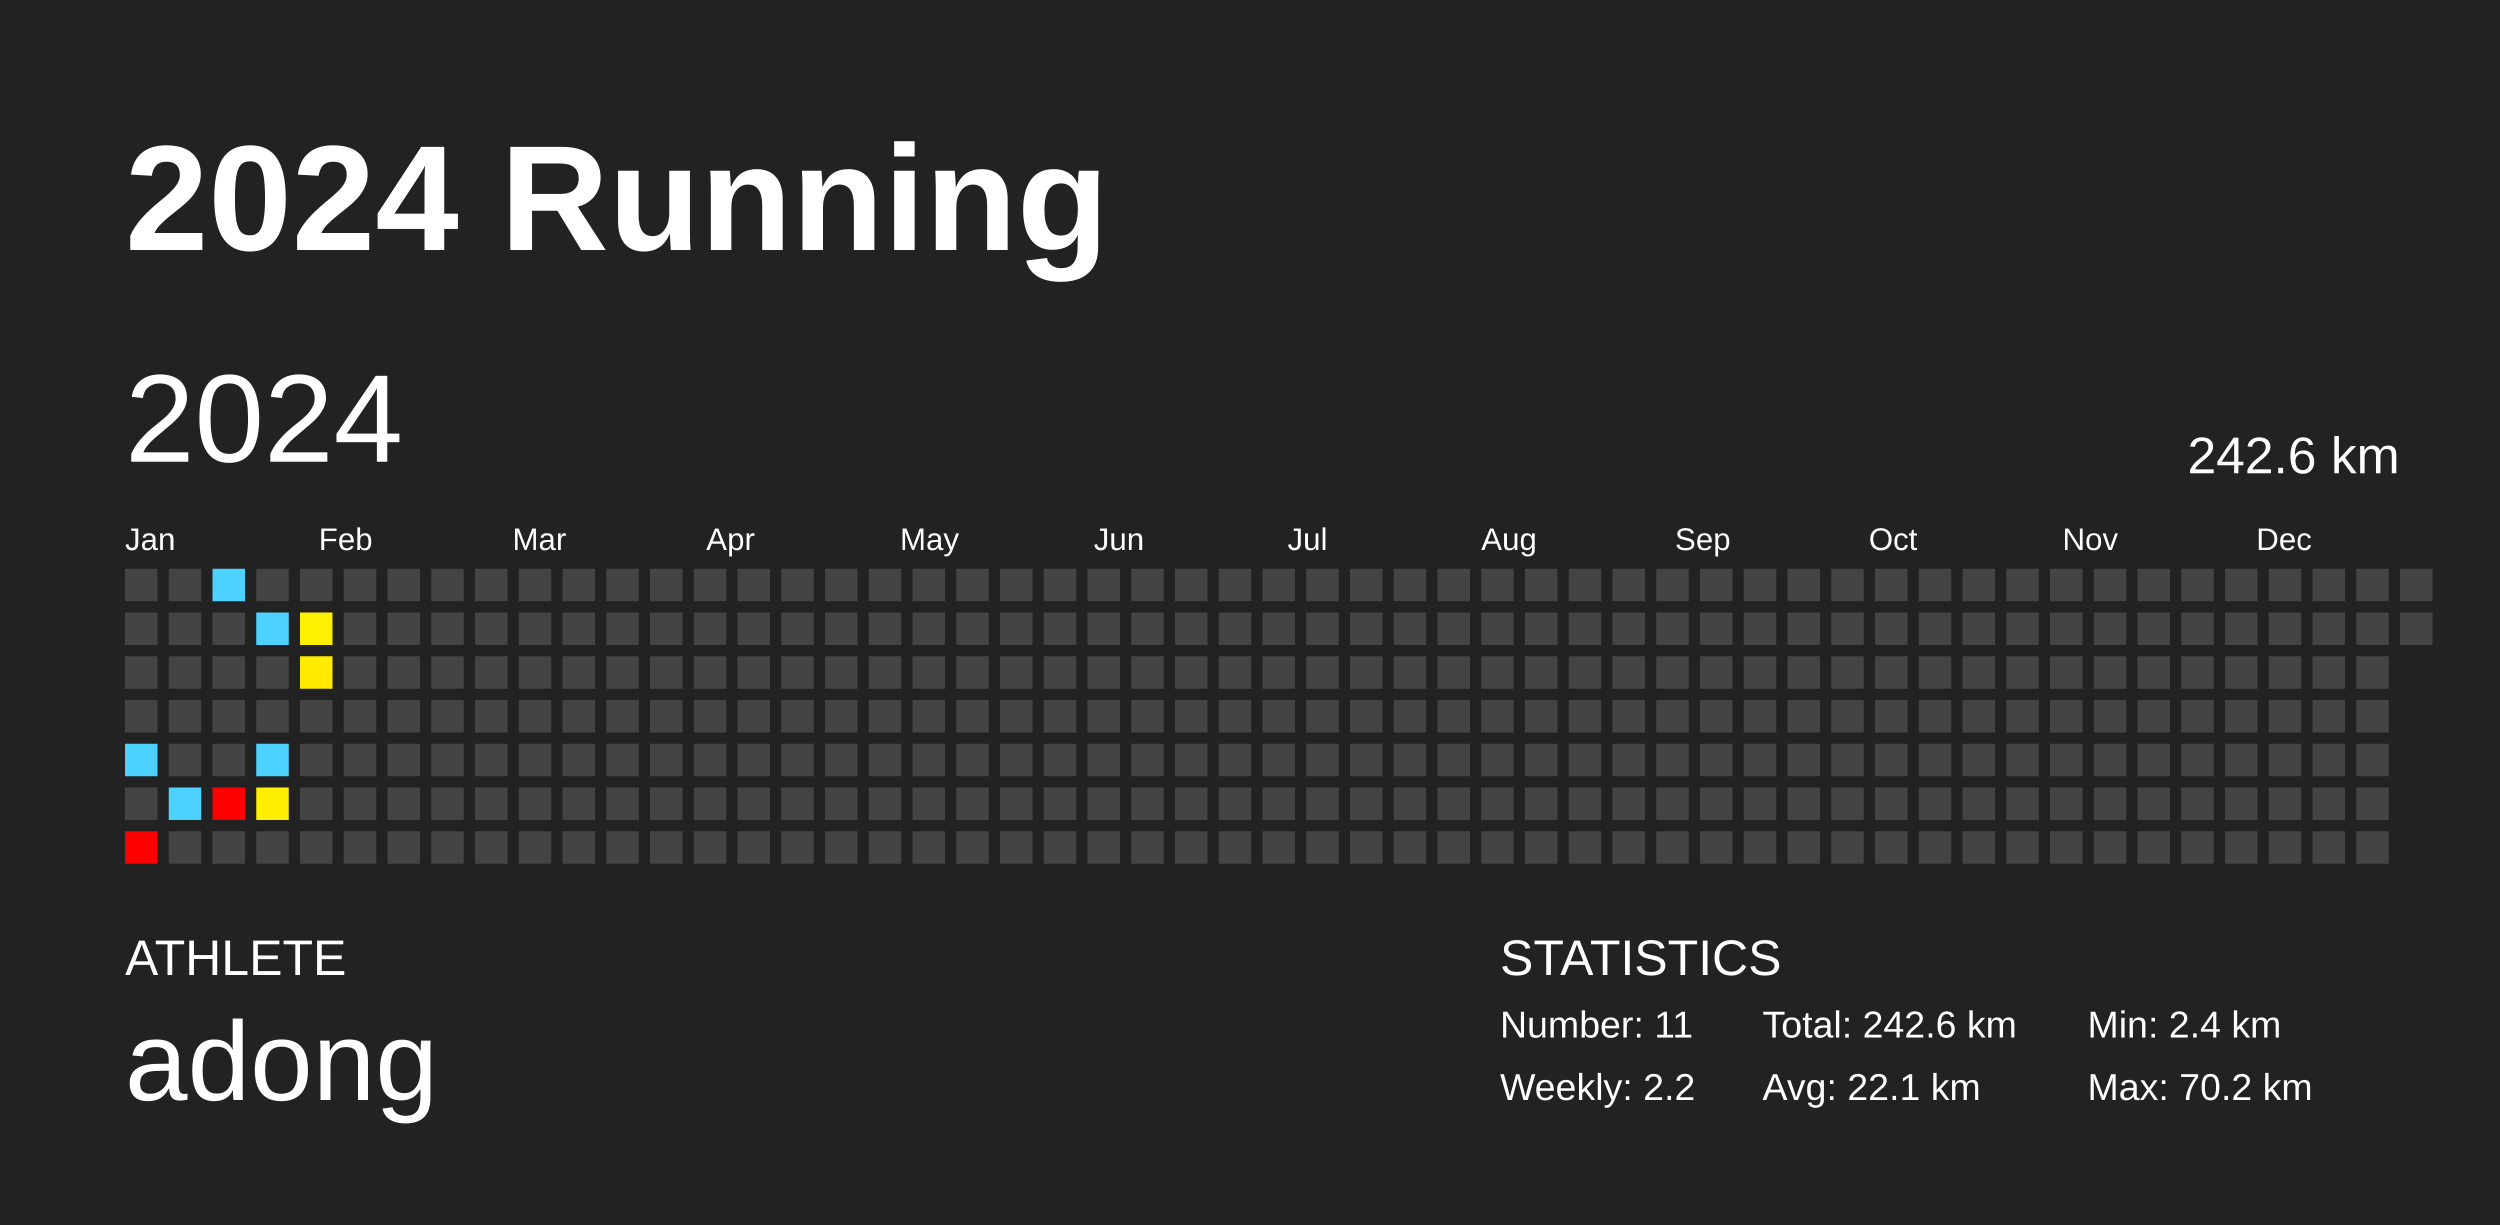
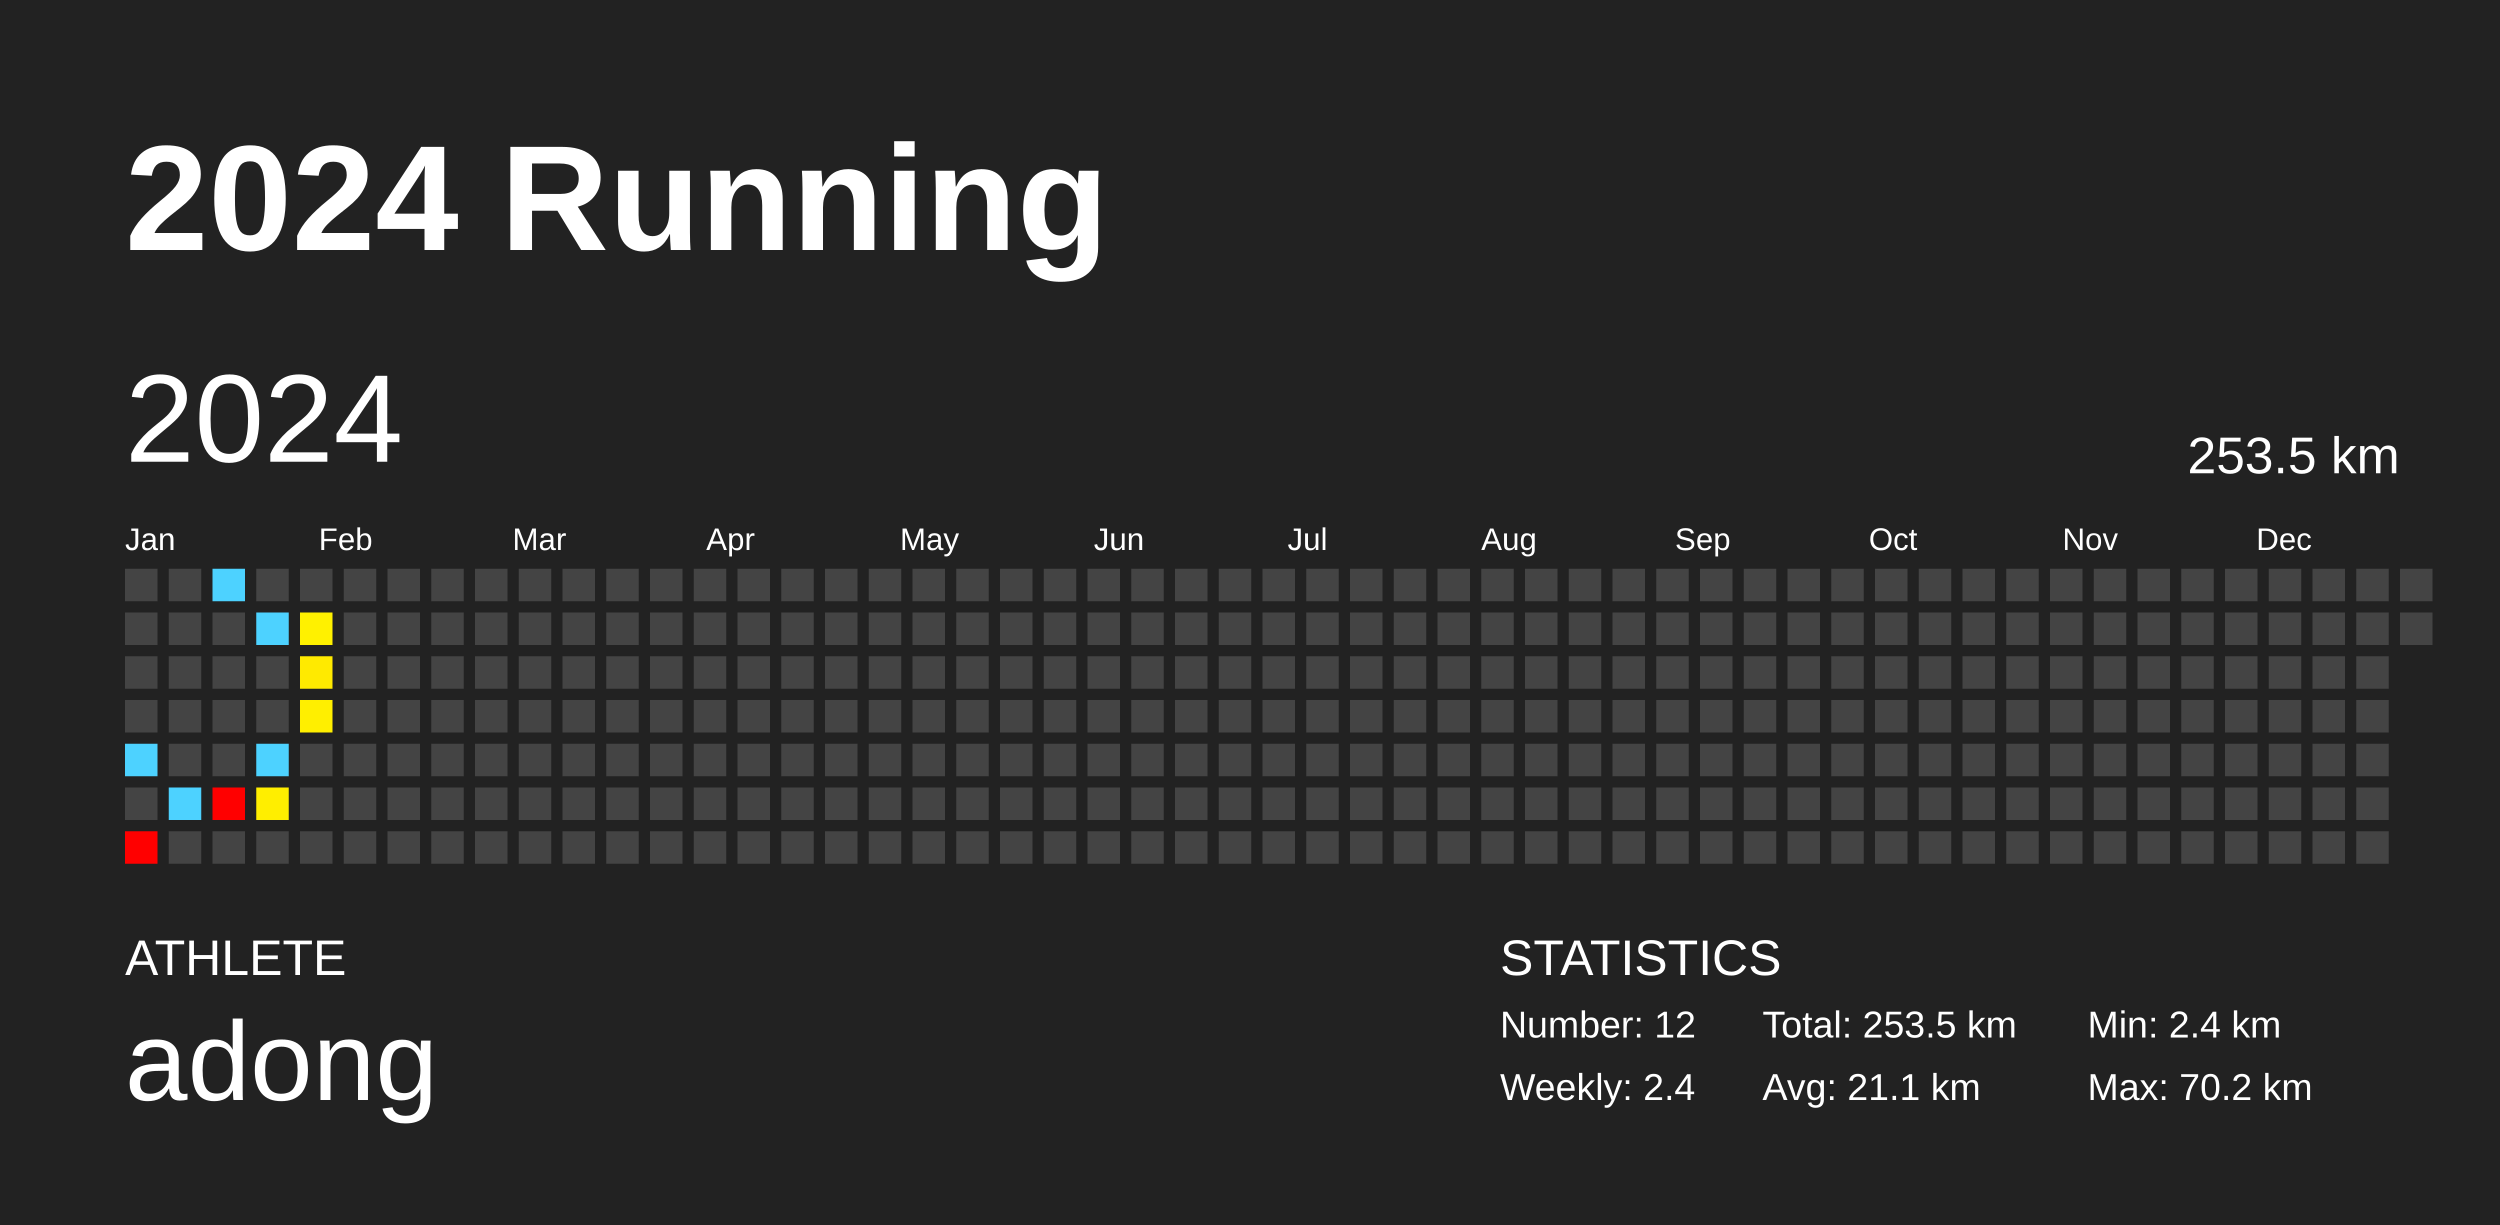
<svg xmlns="http://www.w3.org/2000/svg" baseProfile="full" height="98mm" version="1.1" viewBox="0,0,200,98" width="200mm">
  <defs />
  <rect fill="#222222" height="98" width="200" x="0" y="0" />
  <text fill="#FFFFFF" style="font-size:12px; font-family:Arial; font-weight:bold;" x="10" y="20">2024 Running</text>
  <text fill="#FFFFFF" style="font-size:4px; font-family:Arial" x="10" y="78">ATHLETE</text>
  <text fill="#FFFFFF" style="font-size:9px; font-family:Arial" x="10" y="88">adong</text>
  <text fill="#FFFFFF" style="font-size:4px; font-family:Arial" x="120" y="78">STATISTICS</text>
-   <text fill="#FFFFFF" style="font-size:3px; font-family:Arial" x="120" y="83">Number: 11</text>
-   <text fill="#FFFFFF" style="font-size:3px; font-family:Arial" x="120" y="88">Weekly: 2.2</text>
-   <text fill="#FFFFFF" style="font-size:3px; font-family:Arial" x="141" y="83">Total: 242.6 km</text>
-   <text fill="#FFFFFF" style="font-size:3px; font-family:Arial" x="141" y="88">Avg: 22.1 km</text>
+   <text fill="#FFFFFF" style="font-size:3px; font-family:Arial" x="120" y="83">Number: 12</text>
+   <text fill="#FFFFFF" style="font-size:3px; font-family:Arial" x="120" y="88">Weekly: 2.4</text>
+   <text fill="#FFFFFF" style="font-size:3px; font-family:Arial" x="141" y="83">Total: 253.5 km</text>
+   <text fill="#FFFFFF" style="font-size:3px; font-family:Arial" x="141" y="88">Avg: 21.1 km</text>
  <text fill="#FFFFFF" style="font-size:3px; font-family:Arial" x="167" y="83">Min: 2.4 km</text>
  <text fill="#FFFFFF" style="font-size:3px; font-family:Arial" x="167" y="88">Max: 70.2 km</text>
  <text dominant-baseline="hanging" fill="#FFFFFF" style="font-size:10.0px; font-family:Arial;" x="10" y="30">2024</text>
-   <text dominant-baseline="hanging" fill="#FFFFFF" style="font-size:4.125px; font-family:Arial;" x="175" y="35">242.6 km</text>
+   <text dominant-baseline="hanging" fill="#FFFFFF" style="font-size:4.125px; font-family:Arial;" x="175" y="35">253.5 km</text>
  <text fill="#FFFFFF" style="font-size:2.5px; font-family:Arial" x="10.0" y="44">Jan</text>
  <text fill="#FFFFFF" style="font-size:2.5px; font-family:Arial" x="25.5" y="44">Feb</text>
  <text fill="#FFFFFF" style="font-size:2.5px; font-family:Arial" x="41.0" y="44">Mar</text>
  <text fill="#FFFFFF" style="font-size:2.5px; font-family:Arial" x="56.5" y="44">Apr</text>
  <text fill="#FFFFFF" style="font-size:2.5px; font-family:Arial" x="72.0" y="44">May</text>
  <text fill="#FFFFFF" style="font-size:2.5px; font-family:Arial" x="87.5" y="44">Jun</text>
  <text fill="#FFFFFF" style="font-size:2.5px; font-family:Arial" x="103.0" y="44">Jul</text>
  <text fill="#FFFFFF" style="font-size:2.5px; font-family:Arial" x="118.5" y="44">Aug</text>
  <text fill="#FFFFFF" style="font-size:2.5px; font-family:Arial" x="134.0" y="44">Sep</text>
  <text fill="#FFFFFF" style="font-size:2.5px; font-family:Arial" x="149.5" y="44">Oct</text>
  <text fill="#FFFFFF" style="font-size:2.5px; font-family:Arial" x="165.0" y="44">Nov</text>
  <text fill="#FFFFFF" style="font-size:2.5px; font-family:Arial" x="180.5" y="44">Dec</text>
  <rect fill="#444444" height="2.6" width="2.6" x="10.0" y="45.5" />
  <rect fill="#444444" height="2.6" width="2.6" x="10.0" y="49.0" />
  <rect fill="#444444" height="2.6" width="2.6" x="10.0" y="52.5" />
  <rect fill="#444444" height="2.6" width="2.6" x="10.0" y="56.0" />
  <rect fill="#4dd2ff" height="2.6" width="2.6" x="10.0" y="59.5" />
  <rect fill="#444444" height="2.6" width="2.6" x="10.0" y="63.0" />
  <rect fill="red" height="2.6" width="2.6" x="10.0" y="66.5" />
  <rect fill="#444444" height="2.6" width="2.6" x="13.5" y="45.5" />
  <rect fill="#444444" height="2.6" width="2.6" x="13.5" y="49.0" />
  <rect fill="#444444" height="2.6" width="2.6" x="13.5" y="52.5" />
  <rect fill="#444444" height="2.6" width="2.6" x="13.5" y="56.0" />
  <rect fill="#444444" height="2.6" width="2.6" x="13.5" y="59.5" />
  <rect fill="#4dd2ff" height="2.6" width="2.6" x="13.5" y="63.0" />
  <rect fill="#444444" height="2.6" width="2.6" x="13.5" y="66.5" />
  <rect fill="#4dd2ff" height="2.6" width="2.6" x="17.0" y="45.5" />
  <rect fill="#444444" height="2.6" width="2.6" x="17.0" y="49.0" />
  <rect fill="#444444" height="2.6" width="2.6" x="17.0" y="52.5" />
  <rect fill="#444444" height="2.6" width="2.6" x="17.0" y="56.0" />
  <rect fill="#444444" height="2.6" width="2.6" x="17.0" y="59.5" />
  <rect fill="red" height="2.6" width="2.6" x="17.0" y="63.0" />
  <rect fill="#444444" height="2.6" width="2.6" x="17.0" y="66.5" />
  <rect fill="#444444" height="2.6" width="2.6" x="20.5" y="45.5" />
  <rect fill="#4dd2ff" height="2.6" width="2.6" x="20.5" y="49.0" />
  <rect fill="#444444" height="2.6" width="2.6" x="20.5" y="52.5" />
  <rect fill="#444444" height="2.6" width="2.6" x="20.5" y="56.0" />
  <rect fill="#4dd2ff" height="2.6" width="2.6" x="20.5" y="59.5" />
  <rect fill="#ffee00" height="2.6" width="2.6" x="20.5" y="63.0" />
  <rect fill="#444444" height="2.6" width="2.6" x="20.5" y="66.5" />
  <rect fill="#444444" height="2.6" width="2.6" x="24.0" y="45.5" />
  <rect fill="#fff100" height="2.6" width="2.6" x="24.0" y="49.0" />
  <rect fill="#ffea00" height="2.6" width="2.6" x="24.0" y="52.5" />
-   <rect fill="#444444" height="2.6" width="2.6" x="24.0" y="56.0" />
+   <rect fill="#ffef00" height="2.6" width="2.6" x="24.0" y="56.0" />
  <rect fill="#444444" height="2.6" width="2.6" x="24.0" y="59.5" />
  <rect fill="#444444" height="2.6" width="2.6" x="24.0" y="63.0" />
  <rect fill="#444444" height="2.6" width="2.6" x="24.0" y="66.5" />
  <rect fill="#444444" height="2.6" width="2.6" x="27.5" y="45.5" />
  <rect fill="#444444" height="2.6" width="2.6" x="27.5" y="49.0" />
  <rect fill="#444444" height="2.6" width="2.6" x="27.5" y="52.5" />
  <rect fill="#444444" height="2.6" width="2.6" x="27.5" y="56.0" />
  <rect fill="#444444" height="2.6" width="2.6" x="27.5" y="59.5" />
  <rect fill="#444444" height="2.6" width="2.6" x="27.5" y="63.0" />
  <rect fill="#444444" height="2.6" width="2.6" x="27.5" y="66.5" />
  <rect fill="#444444" height="2.6" width="2.6" x="31.0" y="45.5" />
  <rect fill="#444444" height="2.6" width="2.6" x="31.0" y="49.0" />
  <rect fill="#444444" height="2.6" width="2.6" x="31.0" y="52.5" />
  <rect fill="#444444" height="2.6" width="2.6" x="31.0" y="56.0" />
  <rect fill="#444444" height="2.6" width="2.6" x="31.0" y="59.5" />
  <rect fill="#444444" height="2.6" width="2.6" x="31.0" y="63.0" />
  <rect fill="#444444" height="2.6" width="2.6" x="31.0" y="66.5" />
  <rect fill="#444444" height="2.6" width="2.6" x="34.5" y="45.5" />
  <rect fill="#444444" height="2.6" width="2.6" x="34.5" y="49.0" />
  <rect fill="#444444" height="2.6" width="2.6" x="34.5" y="52.5" />
  <rect fill="#444444" height="2.6" width="2.6" x="34.5" y="56.0" />
  <rect fill="#444444" height="2.6" width="2.6" x="34.5" y="59.5" />
  <rect fill="#444444" height="2.6" width="2.6" x="34.5" y="63.0" />
  <rect fill="#444444" height="2.6" width="2.6" x="34.5" y="66.5" />
  <rect fill="#444444" height="2.6" width="2.6" x="38.0" y="45.5" />
  <rect fill="#444444" height="2.6" width="2.6" x="38.0" y="49.0" />
  <rect fill="#444444" height="2.6" width="2.6" x="38.0" y="52.5" />
  <rect fill="#444444" height="2.6" width="2.6" x="38.0" y="56.0" />
  <rect fill="#444444" height="2.6" width="2.6" x="38.0" y="59.5" />
  <rect fill="#444444" height="2.6" width="2.6" x="38.0" y="63.0" />
  <rect fill="#444444" height="2.6" width="2.6" x="38.0" y="66.5" />
  <rect fill="#444444" height="2.6" width="2.6" x="41.5" y="45.5" />
  <rect fill="#444444" height="2.6" width="2.6" x="41.5" y="49.0" />
  <rect fill="#444444" height="2.6" width="2.6" x="41.5" y="52.5" />
  <rect fill="#444444" height="2.6" width="2.6" x="41.5" y="56.0" />
  <rect fill="#444444" height="2.6" width="2.6" x="41.5" y="59.5" />
  <rect fill="#444444" height="2.6" width="2.6" x="41.5" y="63.0" />
  <rect fill="#444444" height="2.6" width="2.6" x="41.5" y="66.5" />
  <rect fill="#444444" height="2.6" width="2.6" x="45.0" y="45.5" />
  <rect fill="#444444" height="2.6" width="2.6" x="45.0" y="49.0" />
  <rect fill="#444444" height="2.6" width="2.6" x="45.0" y="52.5" />
  <rect fill="#444444" height="2.6" width="2.6" x="45.0" y="56.0" />
  <rect fill="#444444" height="2.6" width="2.6" x="45.0" y="59.5" />
  <rect fill="#444444" height="2.6" width="2.6" x="45.0" y="63.0" />
  <rect fill="#444444" height="2.6" width="2.6" x="45.0" y="66.5" />
  <rect fill="#444444" height="2.6" width="2.6" x="48.5" y="45.5" />
  <rect fill="#444444" height="2.6" width="2.6" x="48.5" y="49.0" />
  <rect fill="#444444" height="2.6" width="2.6" x="48.5" y="52.5" />
  <rect fill="#444444" height="2.6" width="2.6" x="48.5" y="56.0" />
  <rect fill="#444444" height="2.6" width="2.6" x="48.5" y="59.5" />
  <rect fill="#444444" height="2.6" width="2.6" x="48.5" y="63.0" />
  <rect fill="#444444" height="2.6" width="2.6" x="48.5" y="66.5" />
  <rect fill="#444444" height="2.6" width="2.6" x="52.0" y="45.5" />
  <rect fill="#444444" height="2.6" width="2.6" x="52.0" y="49.0" />
  <rect fill="#444444" height="2.6" width="2.6" x="52.0" y="52.5" />
  <rect fill="#444444" height="2.6" width="2.6" x="52.0" y="56.0" />
  <rect fill="#444444" height="2.6" width="2.6" x="52.0" y="59.5" />
  <rect fill="#444444" height="2.6" width="2.6" x="52.0" y="63.0" />
  <rect fill="#444444" height="2.6" width="2.6" x="52.0" y="66.5" />
  <rect fill="#444444" height="2.6" width="2.6" x="55.5" y="45.5" />
  <rect fill="#444444" height="2.6" width="2.6" x="55.5" y="49.0" />
  <rect fill="#444444" height="2.6" width="2.6" x="55.5" y="52.5" />
  <rect fill="#444444" height="2.6" width="2.6" x="55.5" y="56.0" />
  <rect fill="#444444" height="2.6" width="2.6" x="55.5" y="59.5" />
  <rect fill="#444444" height="2.6" width="2.6" x="55.5" y="63.0" />
  <rect fill="#444444" height="2.6" width="2.6" x="55.5" y="66.5" />
  <rect fill="#444444" height="2.6" width="2.6" x="59.0" y="45.5" />
  <rect fill="#444444" height="2.6" width="2.6" x="59.0" y="49.0" />
  <rect fill="#444444" height="2.6" width="2.6" x="59.0" y="52.5" />
  <rect fill="#444444" height="2.6" width="2.6" x="59.0" y="56.0" />
  <rect fill="#444444" height="2.6" width="2.6" x="59.0" y="59.5" />
  <rect fill="#444444" height="2.6" width="2.6" x="59.0" y="63.0" />
  <rect fill="#444444" height="2.6" width="2.6" x="59.0" y="66.5" />
  <rect fill="#444444" height="2.6" width="2.6" x="62.5" y="45.5" />
  <rect fill="#444444" height="2.6" width="2.6" x="62.5" y="49.0" />
  <rect fill="#444444" height="2.6" width="2.6" x="62.5" y="52.5" />
  <rect fill="#444444" height="2.6" width="2.6" x="62.5" y="56.0" />
  <rect fill="#444444" height="2.6" width="2.6" x="62.5" y="59.5" />
  <rect fill="#444444" height="2.6" width="2.6" x="62.5" y="63.0" />
  <rect fill="#444444" height="2.6" width="2.6" x="62.5" y="66.5" />
  <rect fill="#444444" height="2.6" width="2.6" x="66.0" y="45.5" />
  <rect fill="#444444" height="2.6" width="2.6" x="66.0" y="49.0" />
  <rect fill="#444444" height="2.6" width="2.6" x="66.0" y="52.5" />
  <rect fill="#444444" height="2.6" width="2.6" x="66.0" y="56.0" />
  <rect fill="#444444" height="2.6" width="2.6" x="66.0" y="59.5" />
  <rect fill="#444444" height="2.6" width="2.6" x="66.0" y="63.0" />
  <rect fill="#444444" height="2.6" width="2.6" x="66.0" y="66.5" />
  <rect fill="#444444" height="2.6" width="2.6" x="69.5" y="45.5" />
  <rect fill="#444444" height="2.6" width="2.6" x="69.5" y="49.0" />
  <rect fill="#444444" height="2.6" width="2.6" x="69.5" y="52.5" />
  <rect fill="#444444" height="2.6" width="2.6" x="69.5" y="56.0" />
  <rect fill="#444444" height="2.6" width="2.6" x="69.5" y="59.5" />
  <rect fill="#444444" height="2.6" width="2.6" x="69.5" y="63.0" />
  <rect fill="#444444" height="2.6" width="2.6" x="69.5" y="66.5" />
  <rect fill="#444444" height="2.6" width="2.6" x="73.0" y="45.5" />
  <rect fill="#444444" height="2.6" width="2.6" x="73.0" y="49.0" />
  <rect fill="#444444" height="2.6" width="2.6" x="73.0" y="52.5" />
  <rect fill="#444444" height="2.6" width="2.6" x="73.0" y="56.0" />
  <rect fill="#444444" height="2.6" width="2.6" x="73.0" y="59.5" />
  <rect fill="#444444" height="2.6" width="2.6" x="73.0" y="63.0" />
  <rect fill="#444444" height="2.6" width="2.6" x="73.0" y="66.5" />
  <rect fill="#444444" height="2.6" width="2.6" x="76.5" y="45.5" />
  <rect fill="#444444" height="2.6" width="2.6" x="76.5" y="49.0" />
  <rect fill="#444444" height="2.6" width="2.6" x="76.5" y="52.5" />
  <rect fill="#444444" height="2.6" width="2.6" x="76.5" y="56.0" />
  <rect fill="#444444" height="2.6" width="2.6" x="76.5" y="59.5" />
  <rect fill="#444444" height="2.6" width="2.6" x="76.5" y="63.0" />
  <rect fill="#444444" height="2.6" width="2.6" x="76.5" y="66.5" />
  <rect fill="#444444" height="2.6" width="2.6" x="80.0" y="45.5" />
  <rect fill="#444444" height="2.6" width="2.6" x="80.0" y="49.0" />
  <rect fill="#444444" height="2.6" width="2.6" x="80.0" y="52.5" />
  <rect fill="#444444" height="2.6" width="2.6" x="80.0" y="56.0" />
  <rect fill="#444444" height="2.6" width="2.6" x="80.0" y="59.5" />
  <rect fill="#444444" height="2.6" width="2.6" x="80.0" y="63.0" />
  <rect fill="#444444" height="2.6" width="2.6" x="80.0" y="66.5" />
  <rect fill="#444444" height="2.6" width="2.6" x="83.5" y="45.5" />
  <rect fill="#444444" height="2.6" width="2.6" x="83.5" y="49.0" />
  <rect fill="#444444" height="2.6" width="2.6" x="83.5" y="52.5" />
  <rect fill="#444444" height="2.6" width="2.6" x="83.5" y="56.0" />
  <rect fill="#444444" height="2.6" width="2.6" x="83.5" y="59.5" />
  <rect fill="#444444" height="2.6" width="2.6" x="83.5" y="63.0" />
  <rect fill="#444444" height="2.6" width="2.6" x="83.5" y="66.5" />
  <rect fill="#444444" height="2.6" width="2.6" x="87.0" y="45.5" />
  <rect fill="#444444" height="2.6" width="2.6" x="87.0" y="49.0" />
  <rect fill="#444444" height="2.6" width="2.6" x="87.0" y="52.5" />
  <rect fill="#444444" height="2.6" width="2.6" x="87.0" y="56.0" />
  <rect fill="#444444" height="2.6" width="2.6" x="87.0" y="59.5" />
  <rect fill="#444444" height="2.6" width="2.6" x="87.0" y="63.0" />
  <rect fill="#444444" height="2.6" width="2.6" x="87.0" y="66.5" />
  <rect fill="#444444" height="2.6" width="2.6" x="90.5" y="45.5" />
  <rect fill="#444444" height="2.6" width="2.6" x="90.5" y="49.0" />
  <rect fill="#444444" height="2.6" width="2.6" x="90.5" y="52.5" />
  <rect fill="#444444" height="2.6" width="2.6" x="90.5" y="56.0" />
  <rect fill="#444444" height="2.6" width="2.6" x="90.5" y="59.5" />
  <rect fill="#444444" height="2.6" width="2.6" x="90.5" y="63.0" />
  <rect fill="#444444" height="2.6" width="2.6" x="90.5" y="66.5" />
  <rect fill="#444444" height="2.6" width="2.6" x="94.0" y="45.5" />
  <rect fill="#444444" height="2.6" width="2.6" x="94.0" y="49.0" />
  <rect fill="#444444" height="2.6" width="2.6" x="94.0" y="52.5" />
  <rect fill="#444444" height="2.6" width="2.6" x="94.0" y="56.0" />
  <rect fill="#444444" height="2.6" width="2.6" x="94.0" y="59.5" />
  <rect fill="#444444" height="2.6" width="2.6" x="94.0" y="63.0" />
  <rect fill="#444444" height="2.6" width="2.6" x="94.0" y="66.5" />
  <rect fill="#444444" height="2.6" width="2.6" x="97.5" y="45.5" />
  <rect fill="#444444" height="2.6" width="2.6" x="97.5" y="49.0" />
  <rect fill="#444444" height="2.6" width="2.6" x="97.5" y="52.5" />
  <rect fill="#444444" height="2.6" width="2.6" x="97.5" y="56.0" />
  <rect fill="#444444" height="2.6" width="2.6" x="97.5" y="59.5" />
  <rect fill="#444444" height="2.6" width="2.6" x="97.5" y="63.0" />
  <rect fill="#444444" height="2.6" width="2.6" x="97.5" y="66.5" />
  <rect fill="#444444" height="2.6" width="2.6" x="101.0" y="45.5" />
  <rect fill="#444444" height="2.6" width="2.6" x="101.0" y="49.0" />
  <rect fill="#444444" height="2.6" width="2.6" x="101.0" y="52.5" />
  <rect fill="#444444" height="2.6" width="2.6" x="101.0" y="56.0" />
  <rect fill="#444444" height="2.6" width="2.6" x="101.0" y="59.5" />
  <rect fill="#444444" height="2.6" width="2.6" x="101.0" y="63.0" />
  <rect fill="#444444" height="2.6" width="2.6" x="101.0" y="66.5" />
  <rect fill="#444444" height="2.6" width="2.6" x="104.5" y="45.5" />
  <rect fill="#444444" height="2.6" width="2.6" x="104.5" y="49.0" />
  <rect fill="#444444" height="2.6" width="2.6" x="104.5" y="52.5" />
  <rect fill="#444444" height="2.6" width="2.6" x="104.5" y="56.0" />
  <rect fill="#444444" height="2.6" width="2.6" x="104.5" y="59.5" />
  <rect fill="#444444" height="2.6" width="2.6" x="104.5" y="63.0" />
  <rect fill="#444444" height="2.6" width="2.6" x="104.5" y="66.5" />
  <rect fill="#444444" height="2.6" width="2.6" x="108.0" y="45.5" />
  <rect fill="#444444" height="2.6" width="2.6" x="108.0" y="49.0" />
  <rect fill="#444444" height="2.6" width="2.6" x="108.0" y="52.5" />
  <rect fill="#444444" height="2.6" width="2.6" x="108.0" y="56.0" />
  <rect fill="#444444" height="2.6" width="2.6" x="108.0" y="59.5" />
  <rect fill="#444444" height="2.6" width="2.6" x="108.0" y="63.0" />
  <rect fill="#444444" height="2.6" width="2.6" x="108.0" y="66.5" />
  <rect fill="#444444" height="2.6" width="2.6" x="111.5" y="45.5" />
  <rect fill="#444444" height="2.6" width="2.6" x="111.5" y="49.0" />
  <rect fill="#444444" height="2.6" width="2.6" x="111.5" y="52.5" />
  <rect fill="#444444" height="2.6" width="2.6" x="111.5" y="56.0" />
  <rect fill="#444444" height="2.6" width="2.6" x="111.5" y="59.5" />
  <rect fill="#444444" height="2.6" width="2.6" x="111.5" y="63.0" />
  <rect fill="#444444" height="2.6" width="2.6" x="111.5" y="66.5" />
  <rect fill="#444444" height="2.6" width="2.6" x="115.0" y="45.5" />
  <rect fill="#444444" height="2.6" width="2.6" x="115.0" y="49.0" />
  <rect fill="#444444" height="2.6" width="2.6" x="115.0" y="52.5" />
  <rect fill="#444444" height="2.6" width="2.6" x="115.0" y="56.0" />
  <rect fill="#444444" height="2.6" width="2.6" x="115.0" y="59.5" />
  <rect fill="#444444" height="2.6" width="2.6" x="115.0" y="63.0" />
  <rect fill="#444444" height="2.6" width="2.6" x="115.0" y="66.5" />
  <rect fill="#444444" height="2.6" width="2.6" x="118.5" y="45.5" />
  <rect fill="#444444" height="2.6" width="2.6" x="118.5" y="49.0" />
  <rect fill="#444444" height="2.6" width="2.6" x="118.5" y="52.5" />
  <rect fill="#444444" height="2.6" width="2.6" x="118.5" y="56.0" />
  <rect fill="#444444" height="2.6" width="2.6" x="118.5" y="59.5" />
  <rect fill="#444444" height="2.6" width="2.6" x="118.5" y="63.0" />
  <rect fill="#444444" height="2.6" width="2.6" x="118.5" y="66.5" />
  <rect fill="#444444" height="2.6" width="2.6" x="122.0" y="45.5" />
  <rect fill="#444444" height="2.6" width="2.6" x="122.0" y="49.0" />
  <rect fill="#444444" height="2.6" width="2.6" x="122.0" y="52.5" />
  <rect fill="#444444" height="2.6" width="2.6" x="122.0" y="56.0" />
  <rect fill="#444444" height="2.6" width="2.6" x="122.0" y="59.5" />
  <rect fill="#444444" height="2.6" width="2.6" x="122.0" y="63.0" />
  <rect fill="#444444" height="2.6" width="2.6" x="122.0" y="66.5" />
  <rect fill="#444444" height="2.6" width="2.6" x="125.5" y="45.5" />
  <rect fill="#444444" height="2.6" width="2.6" x="125.5" y="49.0" />
  <rect fill="#444444" height="2.6" width="2.6" x="125.5" y="52.5" />
  <rect fill="#444444" height="2.6" width="2.6" x="125.5" y="56.0" />
  <rect fill="#444444" height="2.6" width="2.6" x="125.5" y="59.5" />
  <rect fill="#444444" height="2.6" width="2.6" x="125.5" y="63.0" />
  <rect fill="#444444" height="2.6" width="2.6" x="125.5" y="66.5" />
  <rect fill="#444444" height="2.6" width="2.6" x="129.0" y="45.5" />
  <rect fill="#444444" height="2.6" width="2.6" x="129.0" y="49.0" />
  <rect fill="#444444" height="2.6" width="2.6" x="129.0" y="52.5" />
  <rect fill="#444444" height="2.6" width="2.6" x="129.0" y="56.0" />
  <rect fill="#444444" height="2.6" width="2.6" x="129.0" y="59.5" />
  <rect fill="#444444" height="2.6" width="2.6" x="129.0" y="63.0" />
  <rect fill="#444444" height="2.6" width="2.6" x="129.0" y="66.5" />
  <rect fill="#444444" height="2.6" width="2.6" x="132.5" y="45.5" />
  <rect fill="#444444" height="2.6" width="2.6" x="132.5" y="49.0" />
  <rect fill="#444444" height="2.6" width="2.6" x="132.5" y="52.5" />
  <rect fill="#444444" height="2.6" width="2.6" x="132.5" y="56.0" />
  <rect fill="#444444" height="2.6" width="2.6" x="132.5" y="59.5" />
  <rect fill="#444444" height="2.6" width="2.6" x="132.5" y="63.0" />
  <rect fill="#444444" height="2.6" width="2.6" x="132.5" y="66.5" />
  <rect fill="#444444" height="2.6" width="2.6" x="136.0" y="45.5" />
  <rect fill="#444444" height="2.6" width="2.6" x="136.0" y="49.0" />
  <rect fill="#444444" height="2.6" width="2.6" x="136.0" y="52.5" />
  <rect fill="#444444" height="2.6" width="2.6" x="136.0" y="56.0" />
  <rect fill="#444444" height="2.6" width="2.6" x="136.0" y="59.5" />
  <rect fill="#444444" height="2.6" width="2.6" x="136.0" y="63.0" />
  <rect fill="#444444" height="2.6" width="2.6" x="136.0" y="66.5" />
  <rect fill="#444444" height="2.6" width="2.6" x="139.5" y="45.5" />
  <rect fill="#444444" height="2.6" width="2.6" x="139.5" y="49.0" />
  <rect fill="#444444" height="2.6" width="2.6" x="139.5" y="52.5" />
  <rect fill="#444444" height="2.6" width="2.6" x="139.5" y="56.0" />
  <rect fill="#444444" height="2.6" width="2.6" x="139.5" y="59.5" />
  <rect fill="#444444" height="2.6" width="2.6" x="139.5" y="63.0" />
  <rect fill="#444444" height="2.6" width="2.6" x="139.5" y="66.5" />
  <rect fill="#444444" height="2.6" width="2.6" x="143.0" y="45.5" />
  <rect fill="#444444" height="2.6" width="2.6" x="143.0" y="49.0" />
  <rect fill="#444444" height="2.6" width="2.6" x="143.0" y="52.5" />
  <rect fill="#444444" height="2.6" width="2.6" x="143.0" y="56.0" />
  <rect fill="#444444" height="2.6" width="2.6" x="143.0" y="59.5" />
  <rect fill="#444444" height="2.6" width="2.6" x="143.0" y="63.0" />
  <rect fill="#444444" height="2.6" width="2.6" x="143.0" y="66.5" />
  <rect fill="#444444" height="2.6" width="2.6" x="146.5" y="45.5" />
  <rect fill="#444444" height="2.6" width="2.6" x="146.5" y="49.0" />
  <rect fill="#444444" height="2.6" width="2.6" x="146.5" y="52.5" />
  <rect fill="#444444" height="2.6" width="2.6" x="146.5" y="56.0" />
  <rect fill="#444444" height="2.6" width="2.6" x="146.5" y="59.5" />
  <rect fill="#444444" height="2.6" width="2.6" x="146.5" y="63.0" />
  <rect fill="#444444" height="2.6" width="2.6" x="146.5" y="66.5" />
  <rect fill="#444444" height="2.6" width="2.6" x="150.0" y="45.5" />
  <rect fill="#444444" height="2.6" width="2.6" x="150.0" y="49.0" />
  <rect fill="#444444" height="2.6" width="2.6" x="150.0" y="52.5" />
  <rect fill="#444444" height="2.6" width="2.6" x="150.0" y="56.0" />
  <rect fill="#444444" height="2.6" width="2.6" x="150.0" y="59.5" />
  <rect fill="#444444" height="2.6" width="2.6" x="150.0" y="63.0" />
  <rect fill="#444444" height="2.6" width="2.6" x="150.0" y="66.5" />
  <rect fill="#444444" height="2.6" width="2.6" x="153.5" y="45.5" />
  <rect fill="#444444" height="2.6" width="2.6" x="153.5" y="49.0" />
  <rect fill="#444444" height="2.6" width="2.6" x="153.5" y="52.5" />
  <rect fill="#444444" height="2.6" width="2.6" x="153.5" y="56.0" />
  <rect fill="#444444" height="2.6" width="2.6" x="153.5" y="59.5" />
  <rect fill="#444444" height="2.6" width="2.6" x="153.5" y="63.0" />
  <rect fill="#444444" height="2.6" width="2.6" x="153.5" y="66.5" />
  <rect fill="#444444" height="2.6" width="2.6" x="157.0" y="45.5" />
  <rect fill="#444444" height="2.6" width="2.6" x="157.0" y="49.0" />
  <rect fill="#444444" height="2.6" width="2.6" x="157.0" y="52.5" />
  <rect fill="#444444" height="2.6" width="2.6" x="157.0" y="56.0" />
  <rect fill="#444444" height="2.6" width="2.6" x="157.0" y="59.5" />
  <rect fill="#444444" height="2.6" width="2.6" x="157.0" y="63.0" />
  <rect fill="#444444" height="2.6" width="2.6" x="157.0" y="66.5" />
  <rect fill="#444444" height="2.6" width="2.6" x="160.5" y="45.5" />
  <rect fill="#444444" height="2.6" width="2.6" x="160.5" y="49.0" />
  <rect fill="#444444" height="2.6" width="2.6" x="160.5" y="52.5" />
  <rect fill="#444444" height="2.6" width="2.6" x="160.5" y="56.0" />
  <rect fill="#444444" height="2.6" width="2.6" x="160.5" y="59.5" />
  <rect fill="#444444" height="2.6" width="2.6" x="160.5" y="63.0" />
  <rect fill="#444444" height="2.6" width="2.6" x="160.5" y="66.5" />
  <rect fill="#444444" height="2.6" width="2.6" x="164.0" y="45.5" />
  <rect fill="#444444" height="2.6" width="2.6" x="164.0" y="49.0" />
  <rect fill="#444444" height="2.6" width="2.6" x="164.0" y="52.5" />
  <rect fill="#444444" height="2.6" width="2.6" x="164.0" y="56.0" />
  <rect fill="#444444" height="2.6" width="2.6" x="164.0" y="59.5" />
  <rect fill="#444444" height="2.6" width="2.6" x="164.0" y="63.0" />
  <rect fill="#444444" height="2.6" width="2.6" x="164.0" y="66.5" />
  <rect fill="#444444" height="2.6" width="2.6" x="167.5" y="45.5" />
  <rect fill="#444444" height="2.6" width="2.6" x="167.5" y="49.0" />
  <rect fill="#444444" height="2.6" width="2.6" x="167.5" y="52.5" />
  <rect fill="#444444" height="2.6" width="2.6" x="167.5" y="56.0" />
  <rect fill="#444444" height="2.6" width="2.6" x="167.5" y="59.5" />
  <rect fill="#444444" height="2.6" width="2.6" x="167.5" y="63.0" />
  <rect fill="#444444" height="2.6" width="2.6" x="167.5" y="66.5" />
  <rect fill="#444444" height="2.6" width="2.6" x="171.0" y="45.5" />
  <rect fill="#444444" height="2.6" width="2.6" x="171.0" y="49.0" />
  <rect fill="#444444" height="2.6" width="2.6" x="171.0" y="52.5" />
  <rect fill="#444444" height="2.6" width="2.6" x="171.0" y="56.0" />
  <rect fill="#444444" height="2.6" width="2.6" x="171.0" y="59.5" />
  <rect fill="#444444" height="2.6" width="2.6" x="171.0" y="63.0" />
  <rect fill="#444444" height="2.6" width="2.6" x="171.0" y="66.5" />
  <rect fill="#444444" height="2.6" width="2.6" x="174.5" y="45.5" />
  <rect fill="#444444" height="2.6" width="2.6" x="174.5" y="49.0" />
  <rect fill="#444444" height="2.6" width="2.6" x="174.5" y="52.5" />
  <rect fill="#444444" height="2.6" width="2.6" x="174.5" y="56.0" />
  <rect fill="#444444" height="2.6" width="2.6" x="174.5" y="59.5" />
  <rect fill="#444444" height="2.6" width="2.6" x="174.5" y="63.0" />
  <rect fill="#444444" height="2.6" width="2.6" x="174.5" y="66.5" />
  <rect fill="#444444" height="2.6" width="2.6" x="178.0" y="45.5" />
  <rect fill="#444444" height="2.6" width="2.6" x="178.0" y="49.0" />
  <rect fill="#444444" height="2.6" width="2.6" x="178.0" y="52.5" />
  <rect fill="#444444" height="2.6" width="2.6" x="178.0" y="56.0" />
  <rect fill="#444444" height="2.6" width="2.6" x="178.0" y="59.5" />
  <rect fill="#444444" height="2.6" width="2.6" x="178.0" y="63.0" />
  <rect fill="#444444" height="2.6" width="2.6" x="178.0" y="66.5" />
  <rect fill="#444444" height="2.6" width="2.6" x="181.5" y="45.5" />
  <rect fill="#444444" height="2.6" width="2.6" x="181.5" y="49.0" />
  <rect fill="#444444" height="2.6" width="2.6" x="181.5" y="52.5" />
  <rect fill="#444444" height="2.6" width="2.6" x="181.5" y="56.0" />
  <rect fill="#444444" height="2.6" width="2.6" x="181.5" y="59.5" />
  <rect fill="#444444" height="2.6" width="2.6" x="181.5" y="63.0" />
  <rect fill="#444444" height="2.6" width="2.6" x="181.5" y="66.5" />
  <rect fill="#444444" height="2.6" width="2.6" x="185.0" y="45.5" />
  <rect fill="#444444" height="2.6" width="2.6" x="185.0" y="49.0" />
  <rect fill="#444444" height="2.6" width="2.6" x="185.0" y="52.5" />
  <rect fill="#444444" height="2.6" width="2.6" x="185.0" y="56.0" />
  <rect fill="#444444" height="2.6" width="2.6" x="185.0" y="59.5" />
  <rect fill="#444444" height="2.6" width="2.6" x="185.0" y="63.0" />
  <rect fill="#444444" height="2.6" width="2.6" x="185.0" y="66.5" />
  <rect fill="#444444" height="2.6" width="2.6" x="188.5" y="45.5" />
  <rect fill="#444444" height="2.6" width="2.6" x="188.5" y="49.0" />
  <rect fill="#444444" height="2.6" width="2.6" x="188.5" y="52.5" />
  <rect fill="#444444" height="2.6" width="2.6" x="188.5" y="56.0" />
  <rect fill="#444444" height="2.6" width="2.6" x="188.5" y="59.5" />
  <rect fill="#444444" height="2.6" width="2.6" x="188.5" y="63.0" />
  <rect fill="#444444" height="2.6" width="2.6" x="188.5" y="66.5" />
  <rect fill="#444444" height="2.6" width="2.6" x="192.0" y="45.5" />
  <rect fill="#444444" height="2.6" width="2.6" x="192.0" y="49.0" />
</svg>
